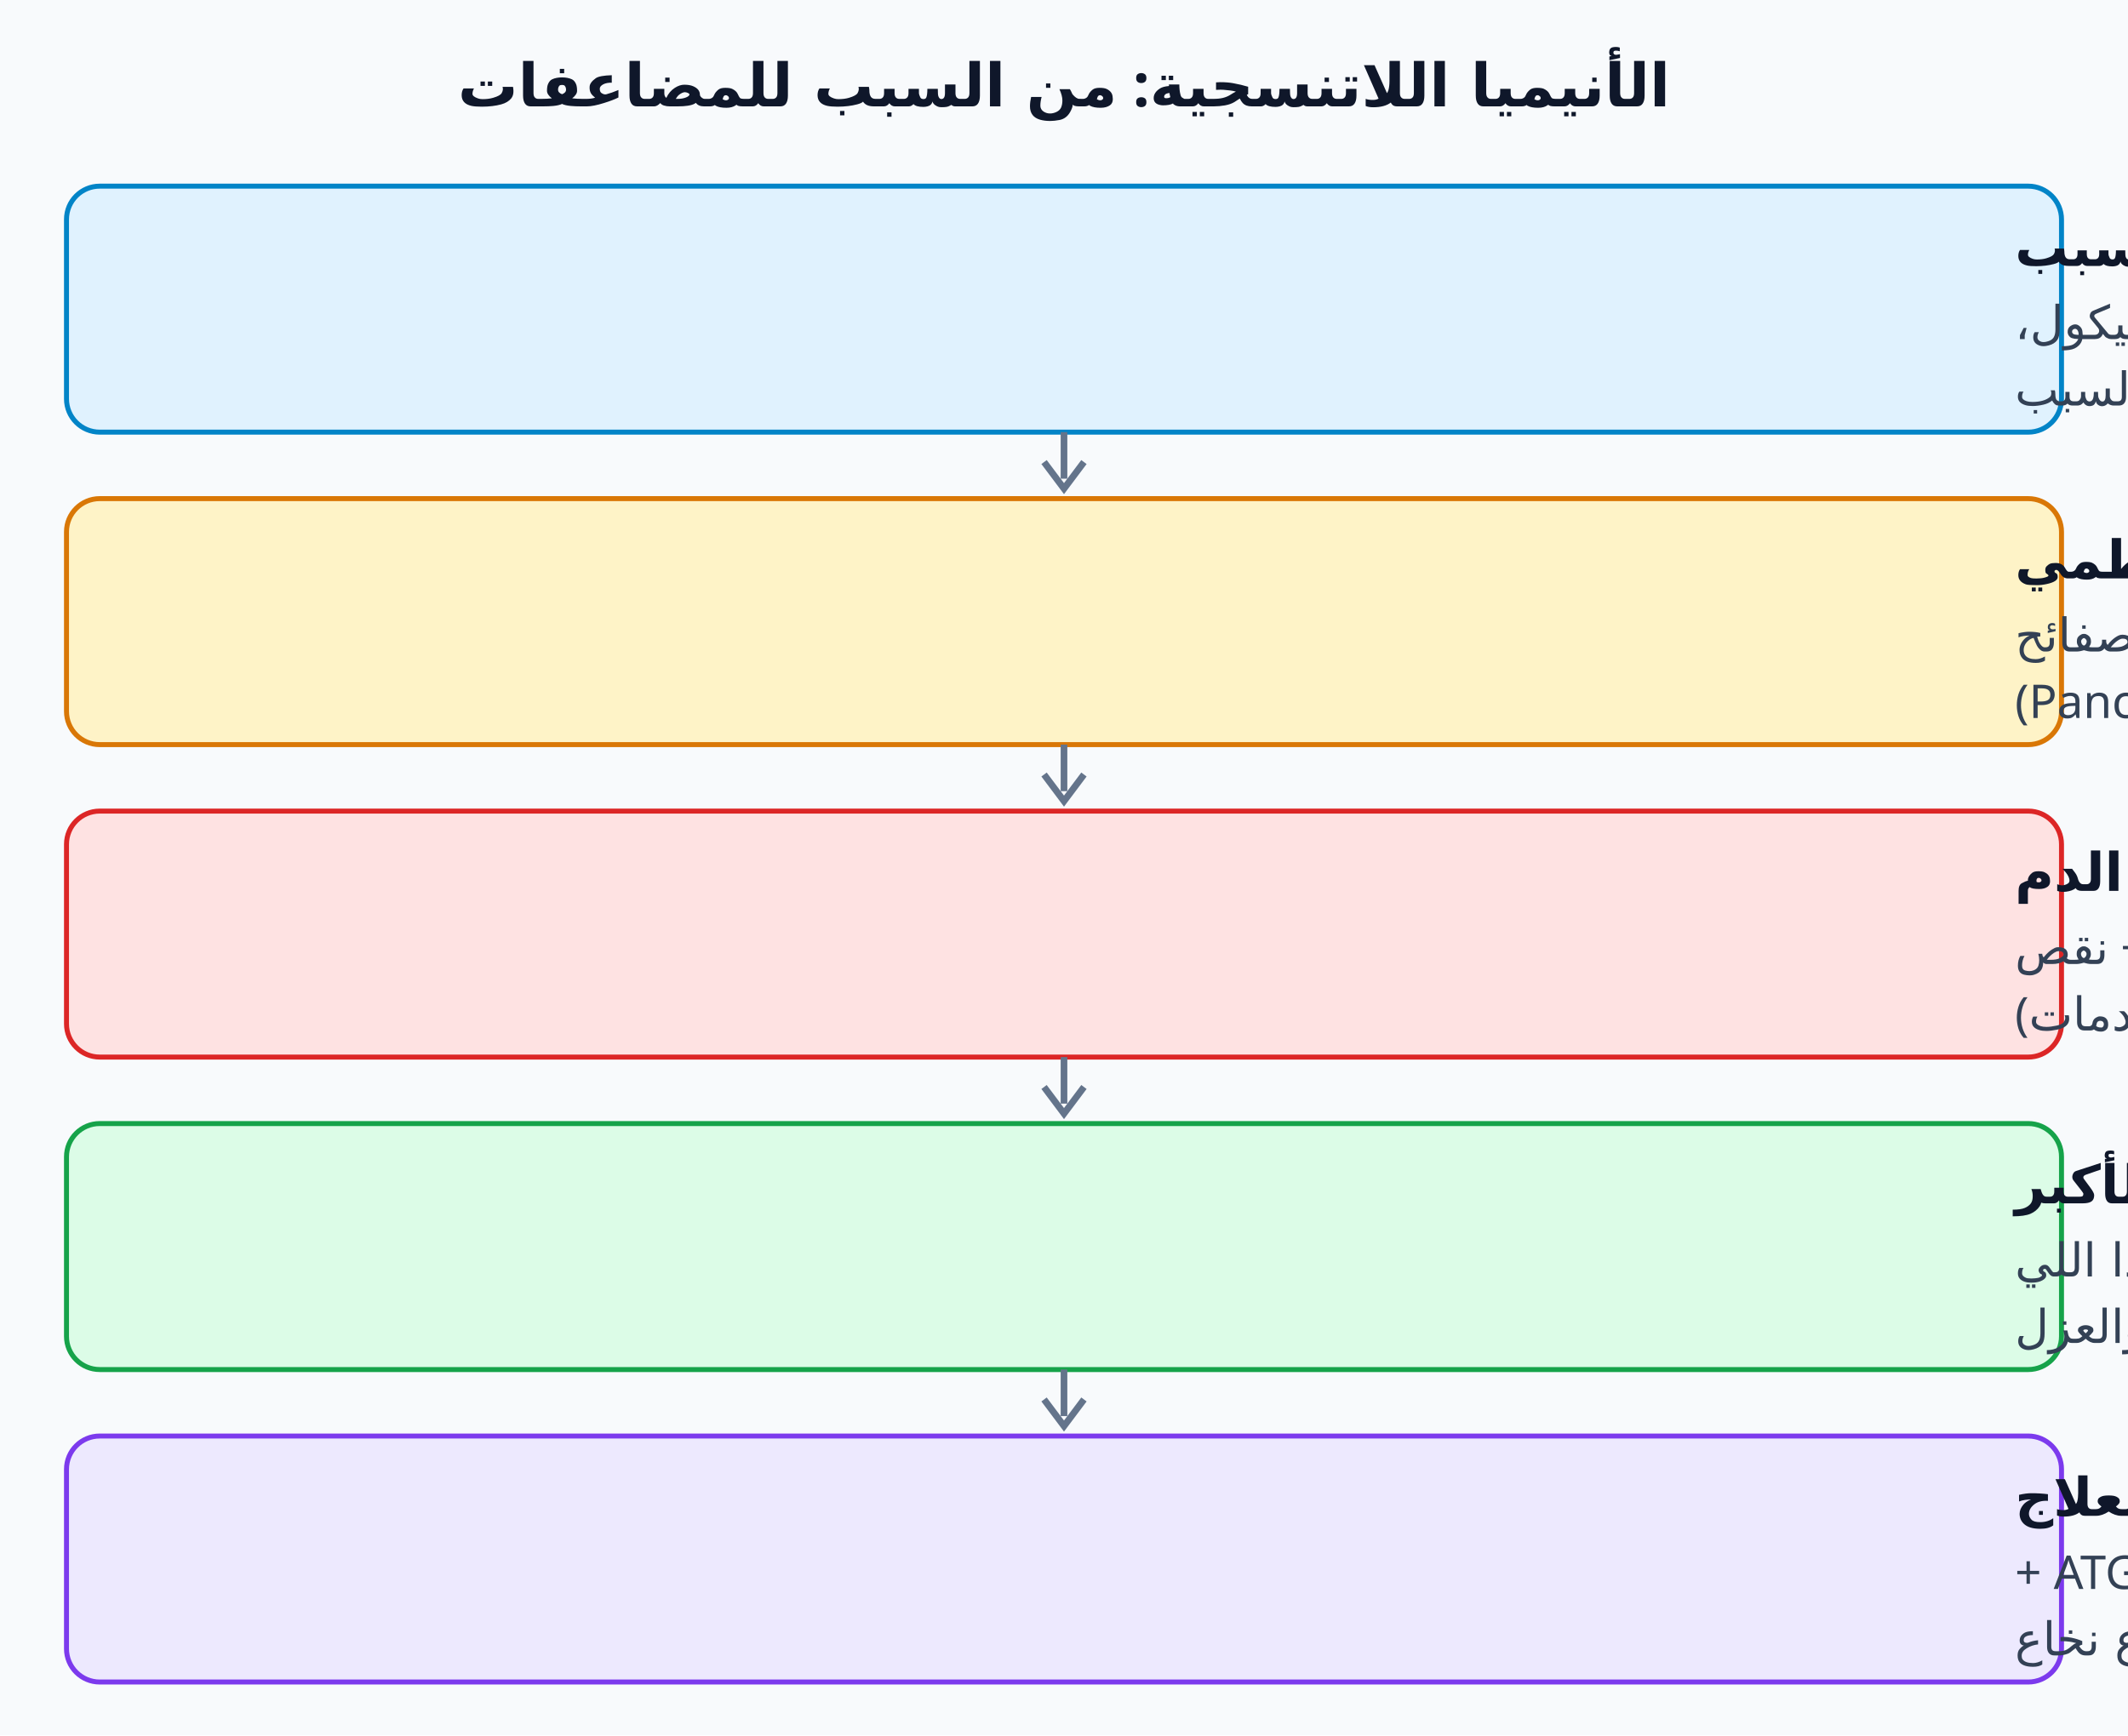
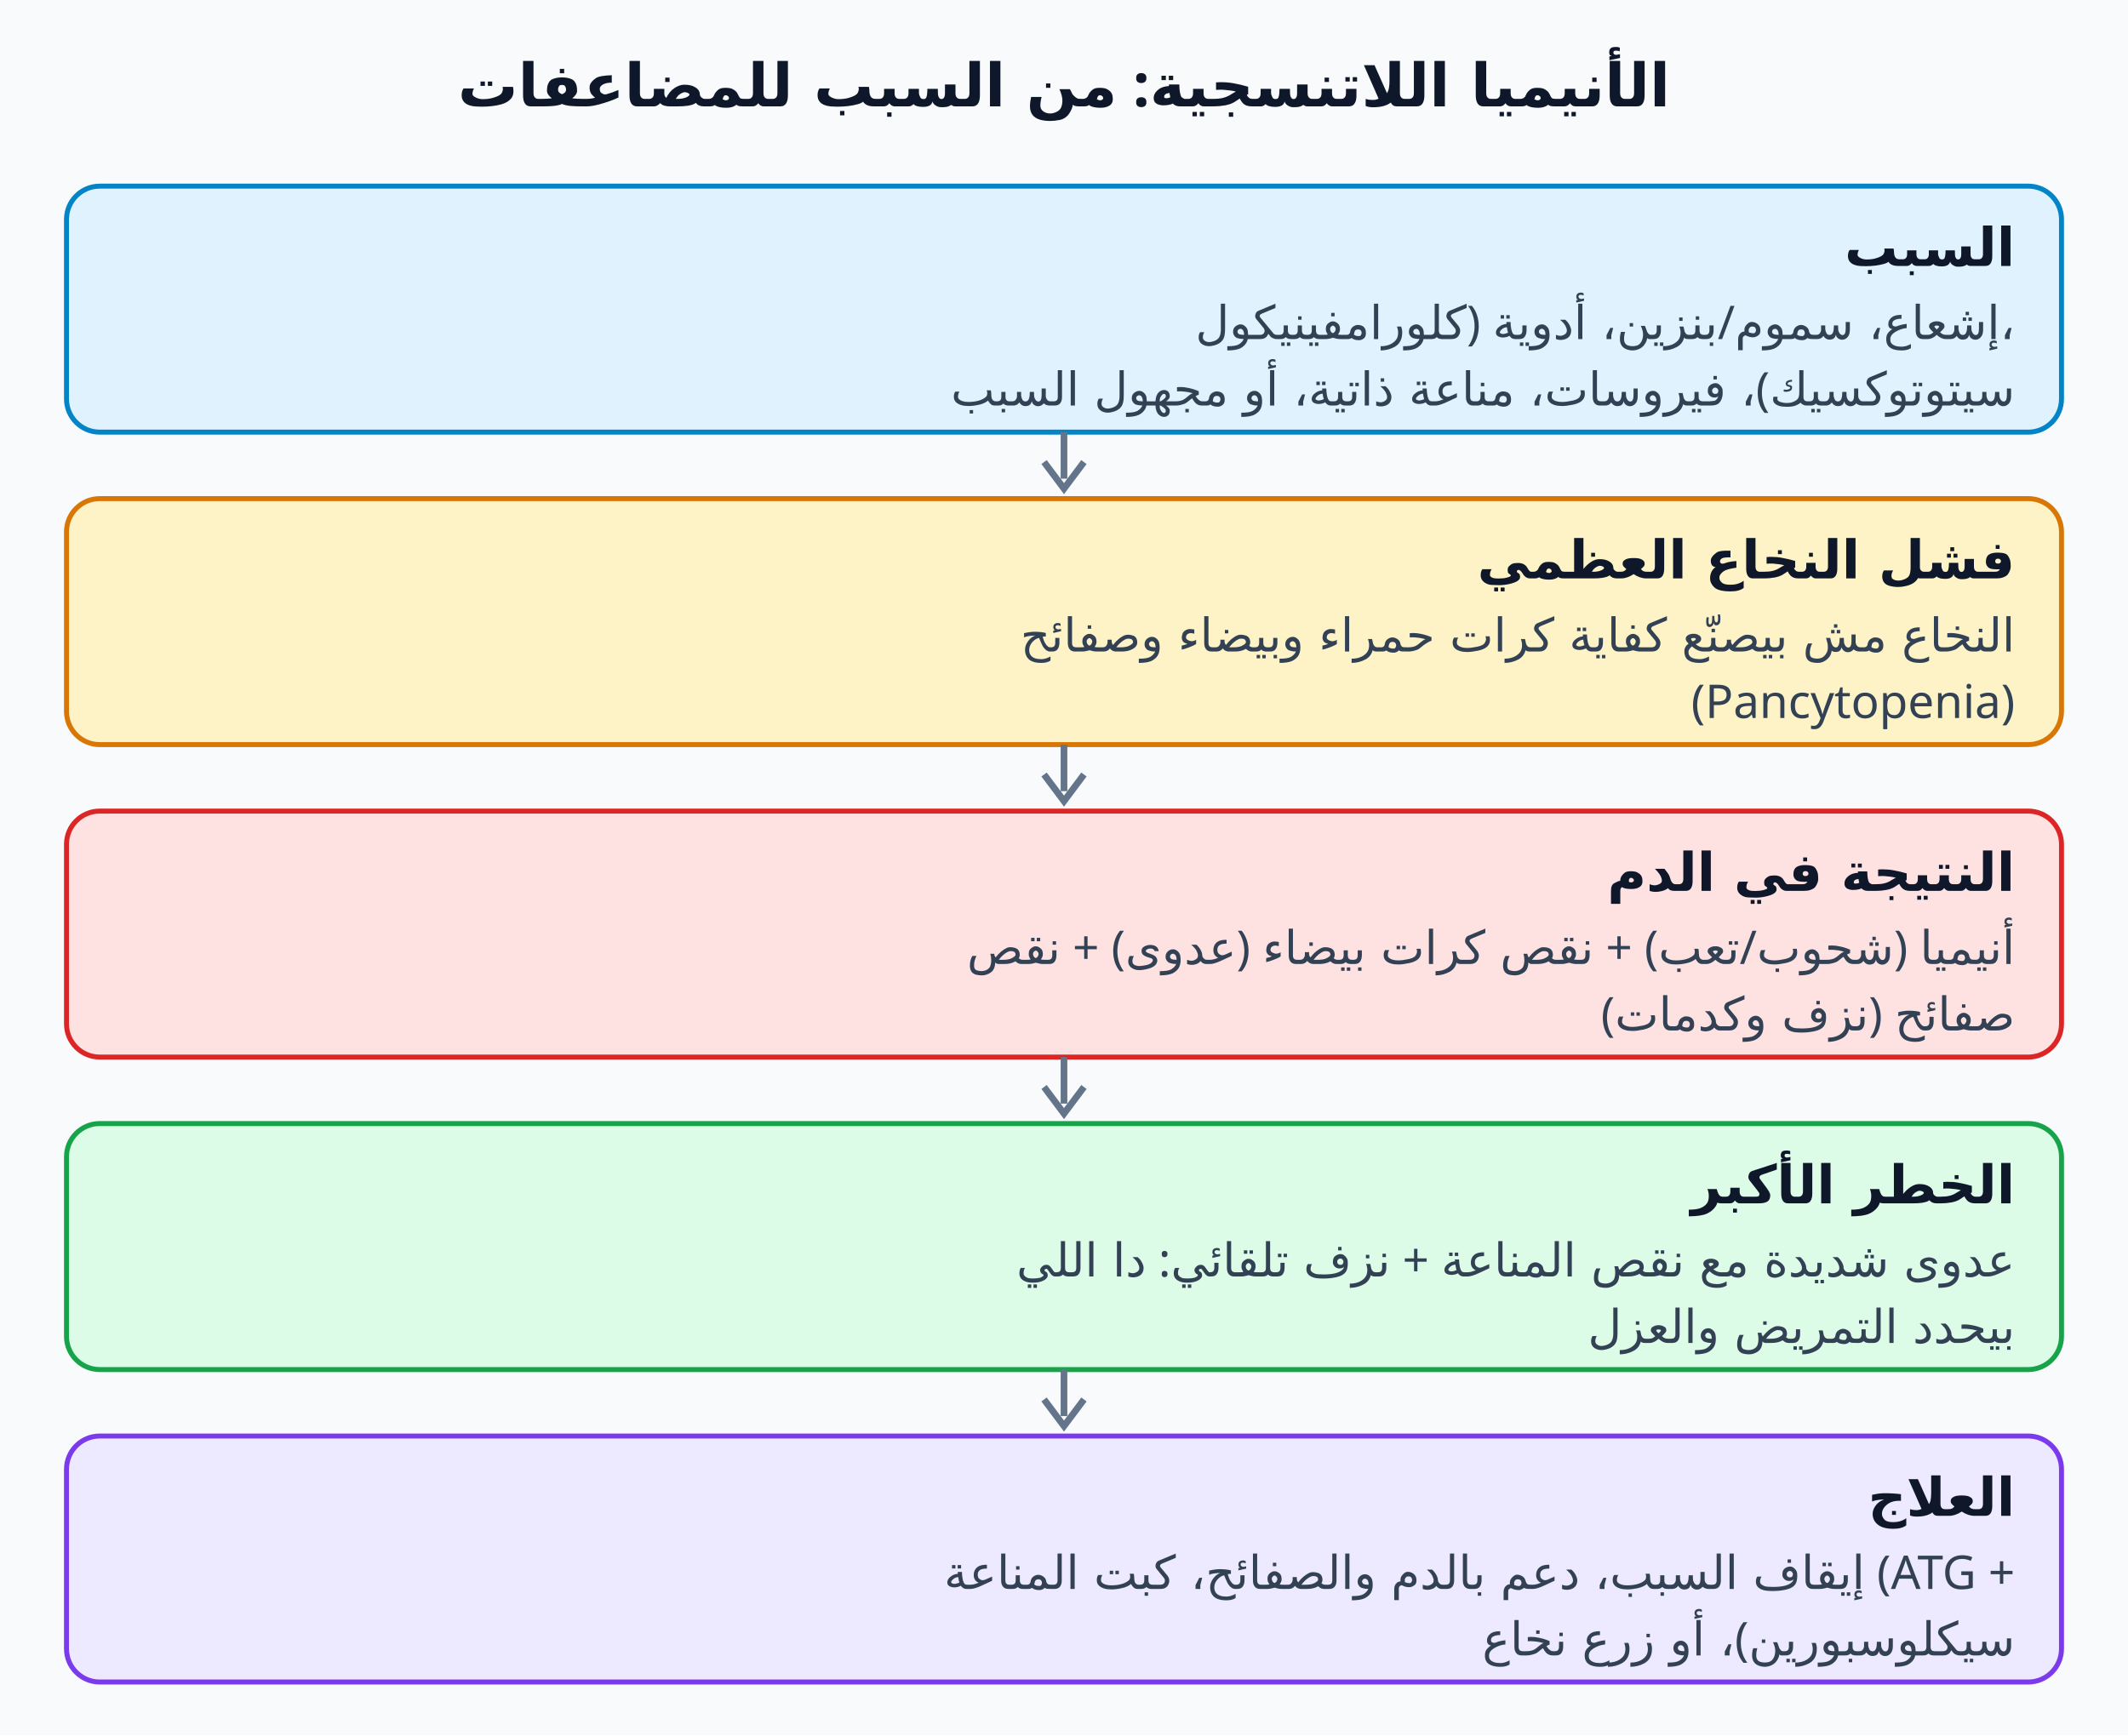
<svg xmlns="http://www.w3.org/2000/svg" viewBox="0 0 640 522" width="640" height="522" font-family="Cairo, Tahoma, sans-serif">
  <rect width="640" height="522" fill="#f8fafc" />
  <text x="320" y="32" text-anchor="middle" font-size="18" font-weight="700" fill="#0f172a" direction="rtl">الأنيميا اللاتنسجية: من السبب للمضاعفات</text>
  <rect x="20" y="56" width="600" height="74" rx="10" fill="#e0f2fe" stroke="#0284c7" stroke-width="1.5" />
-   <text x="606" y="80" text-anchor="end" direction="rtl" font-size="16" font-weight="700" fill="#0f172a" style="unicode-bidi:plaintext" transform="translate(0,0)">السبب</text>
-   <text x="606" y="102" text-anchor="end" direction="rtl" font-size="14" fill="#334155">إشعاع، سموم/بنزين، أدوية (كلورامفينيكول،</text>
-   <text x="606" y="122" text-anchor="end" direction="rtl" font-size="14" fill="#334155">سيتوتوكسيك)، فيروسات، مناعة ذاتية، أو مجهول السبب</text>
+   <text x="606" y="80" text-anchor="end" font-size="16" font-weight="700" fill="#0f172a">السبب</text>
+   <text x="606" y="102" text-anchor="end" font-size="14" fill="#334155">إشعاع، سموم/بنزين، أدوية (كلورامفينيكول،</text>
+   <text x="606" y="122" text-anchor="end" font-size="14" fill="#334155">سيتوتوكسيك)، فيروسات، مناعة ذاتية، أو مجهول السبب</text>
  <path d="M320 130 v14" stroke="#64748b" stroke-width="2" />
  <path d="M314 139 l6 8 l6 -8" fill="none" stroke="#64748b" stroke-width="2" />
  <rect x="20" y="150" width="600" height="74" rx="10" fill="#fef3c7" stroke="#d97706" stroke-width="1.5" />
-   <text x="606" y="174" text-anchor="end" direction="rtl" font-size="16" font-weight="700" fill="#0f172a" style="unicode-bidi:plaintext" transform="translate(0,0)">فشل النخاع العظمي</text>
-   <text x="606" y="196" text-anchor="end" direction="rtl" font-size="14" fill="#334155">النخاع مش بيصنّع كفاية كرات حمراء وبيضاء وصفائح</text>
-   <text x="606" y="216" text-anchor="end" direction="rtl" font-size="14" fill="#334155">(Pancytopenia)</text>
+   <text x="606" y="174" text-anchor="end" font-size="16" font-weight="700" fill="#0f172a">فشل النخاع العظمي</text>
+   <text x="606" y="196" text-anchor="end" font-size="14" fill="#334155">النخاع مش بيصنّع كفاية كرات حمراء وبيضاء وصفائح</text>
+   <text x="606" y="216" text-anchor="end" font-size="14" fill="#334155">(Pancytopenia)</text>
  <path d="M320 224 v14" stroke="#64748b" stroke-width="2" />
  <path d="M314 233 l6 8 l6 -8" fill="none" stroke="#64748b" stroke-width="2" />
  <rect x="20" y="244" width="600" height="74" rx="10" fill="#fee2e2" stroke="#dc2626" stroke-width="1.5" />
-   <text x="606" y="268" text-anchor="end" direction="rtl" font-size="16" font-weight="700" fill="#0f172a" style="unicode-bidi:plaintext" transform="translate(0,0)">النتيجة في الدم</text>
-   <text x="606" y="290" text-anchor="end" direction="rtl" font-size="14" fill="#334155">أنيميا (شحوب/تعب) + نقص كرات بيضاء (عدوى) + نقص</text>
-   <text x="606" y="310" text-anchor="end" direction="rtl" font-size="14" fill="#334155">صفائح (نزف وكدمات)</text>
+   <text x="606" y="268" text-anchor="end" font-size="16" font-weight="700" fill="#0f172a">النتيجة في الدم</text>
+   <text x="606" y="290" text-anchor="end" font-size="14" fill="#334155">أنيميا (شحوب/تعب) + نقص كرات بيضاء (عدوى) + نقص</text>
+   <text x="606" y="310" text-anchor="end" font-size="14" fill="#334155">صفائح (نزف وكدمات)</text>
  <path d="M320 318 v14" stroke="#64748b" stroke-width="2" />
  <path d="M314 327 l6 8 l6 -8" fill="none" stroke="#64748b" stroke-width="2" />
  <rect x="20" y="338" width="600" height="74" rx="10" fill="#dcfce7" stroke="#16a34a" stroke-width="1.5" />
-   <text x="606" y="362" text-anchor="end" direction="rtl" font-size="16" font-weight="700" fill="#0f172a" style="unicode-bidi:plaintext" transform="translate(0,0)">الخطر الأكبر</text>
-   <text x="606" y="384" text-anchor="end" direction="rtl" font-size="14" fill="#334155">عدوى شديدة مع نقص المناعة + نزف تلقائي: دا اللي</text>
-   <text x="606" y="404" text-anchor="end" direction="rtl" font-size="14" fill="#334155">بيحدد التمريض والعزل</text>
+   <text x="606" y="362" text-anchor="end" font-size="16" font-weight="700" fill="#0f172a">الخطر الأكبر</text>
+   <text x="606" y="384" text-anchor="end" font-size="14" fill="#334155">عدوى شديدة مع نقص المناعة + نزف تلقائي: دا اللي</text>
+   <text x="606" y="404" text-anchor="end" font-size="14" fill="#334155">بيحدد التمريض والعزل</text>
  <path d="M320 412 v14" stroke="#64748b" stroke-width="2" />
  <path d="M314 421 l6 8 l6 -8" fill="none" stroke="#64748b" stroke-width="2" />
  <rect x="20" y="432" width="600" height="74" rx="10" fill="#ede9fe" stroke="#7c3aed" stroke-width="1.5" />
-   <text x="606" y="456" text-anchor="end" direction="rtl" font-size="16" font-weight="700" fill="#0f172a" style="unicode-bidi:plaintext" transform="translate(0,0)">العلاج</text>
-   <text x="606" y="478" text-anchor="end" direction="rtl" font-size="14" fill="#334155">إيقاف السبب، دعم بالدم والصفائح، كبت المناعة (ATG +</text>
-   <text x="606" y="498" text-anchor="end" direction="rtl" font-size="14" fill="#334155">سيكلوسبورين)، أو زرع نخاع</text>
+   <text x="606" y="456" text-anchor="end" font-size="16" font-weight="700" fill="#0f172a">العلاج</text>
+   <text x="606" y="478" text-anchor="end" font-size="14" fill="#334155">إيقاف السبب، دعم بالدم والصفائح، كبت المناعة (ATG +</text>
+   <text x="606" y="498" text-anchor="end" font-size="14" fill="#334155">سيكلوسبورين)، أو زرع نخاع</text>
</svg>
